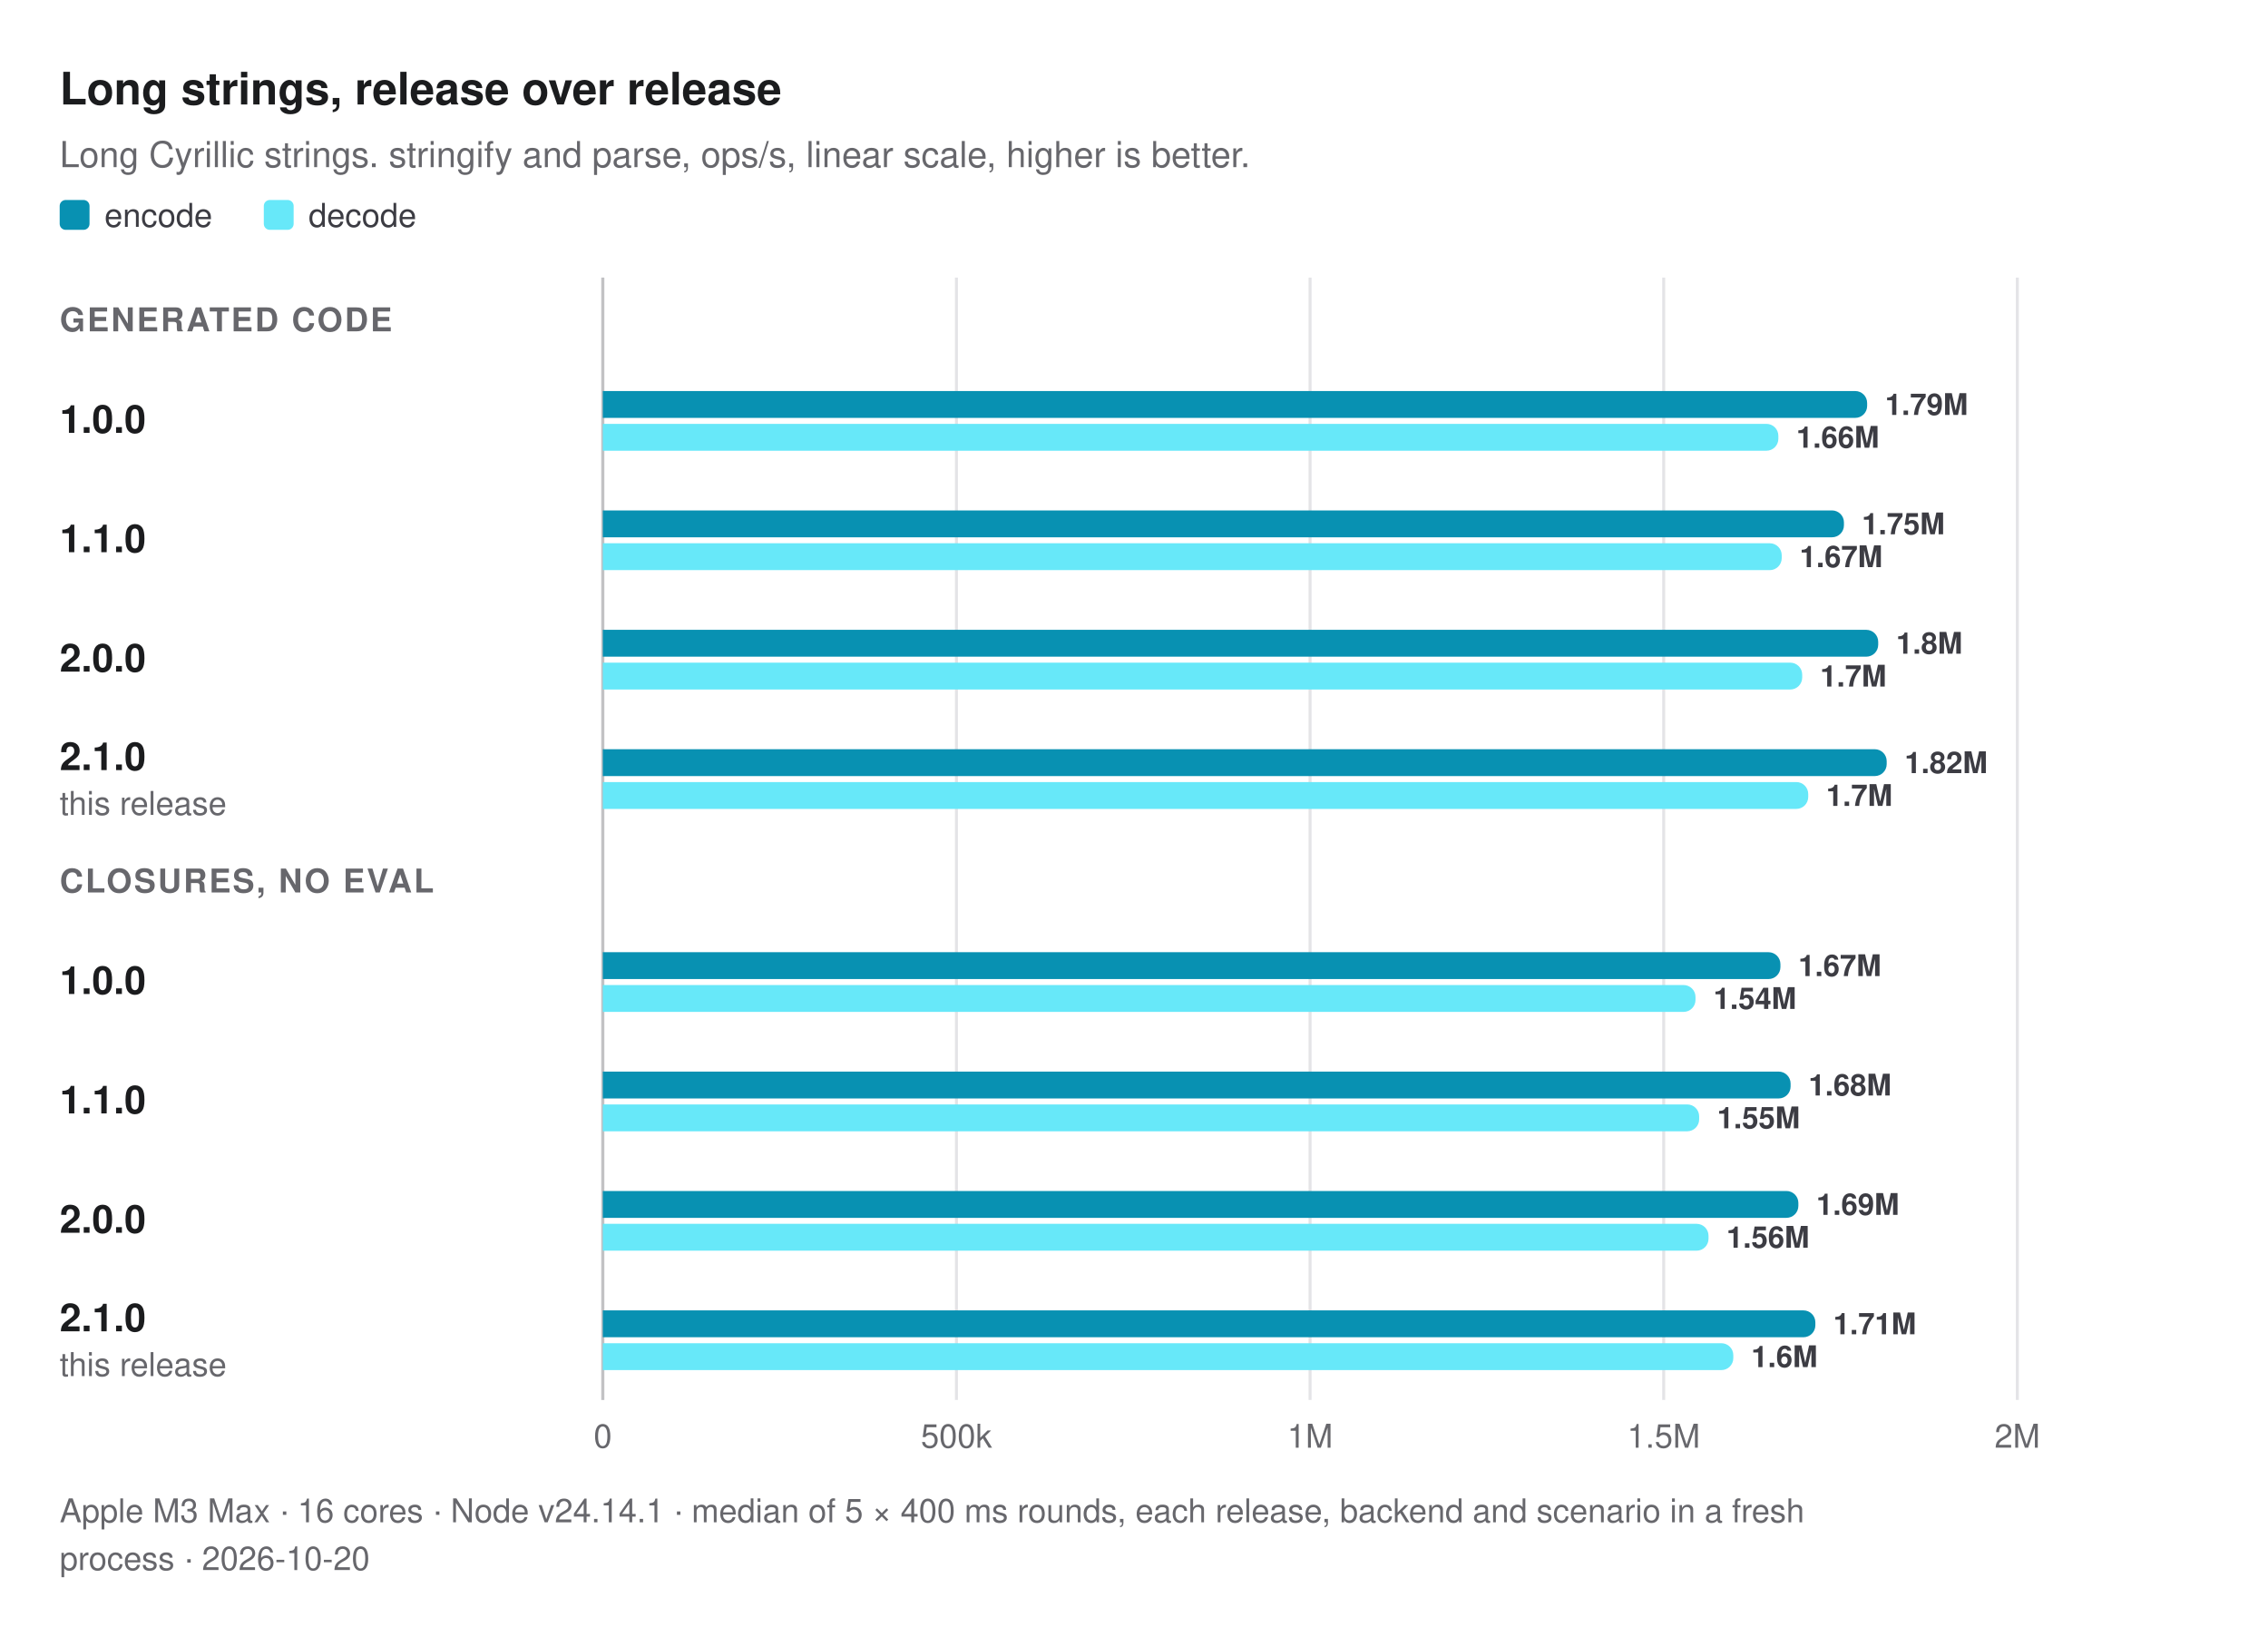
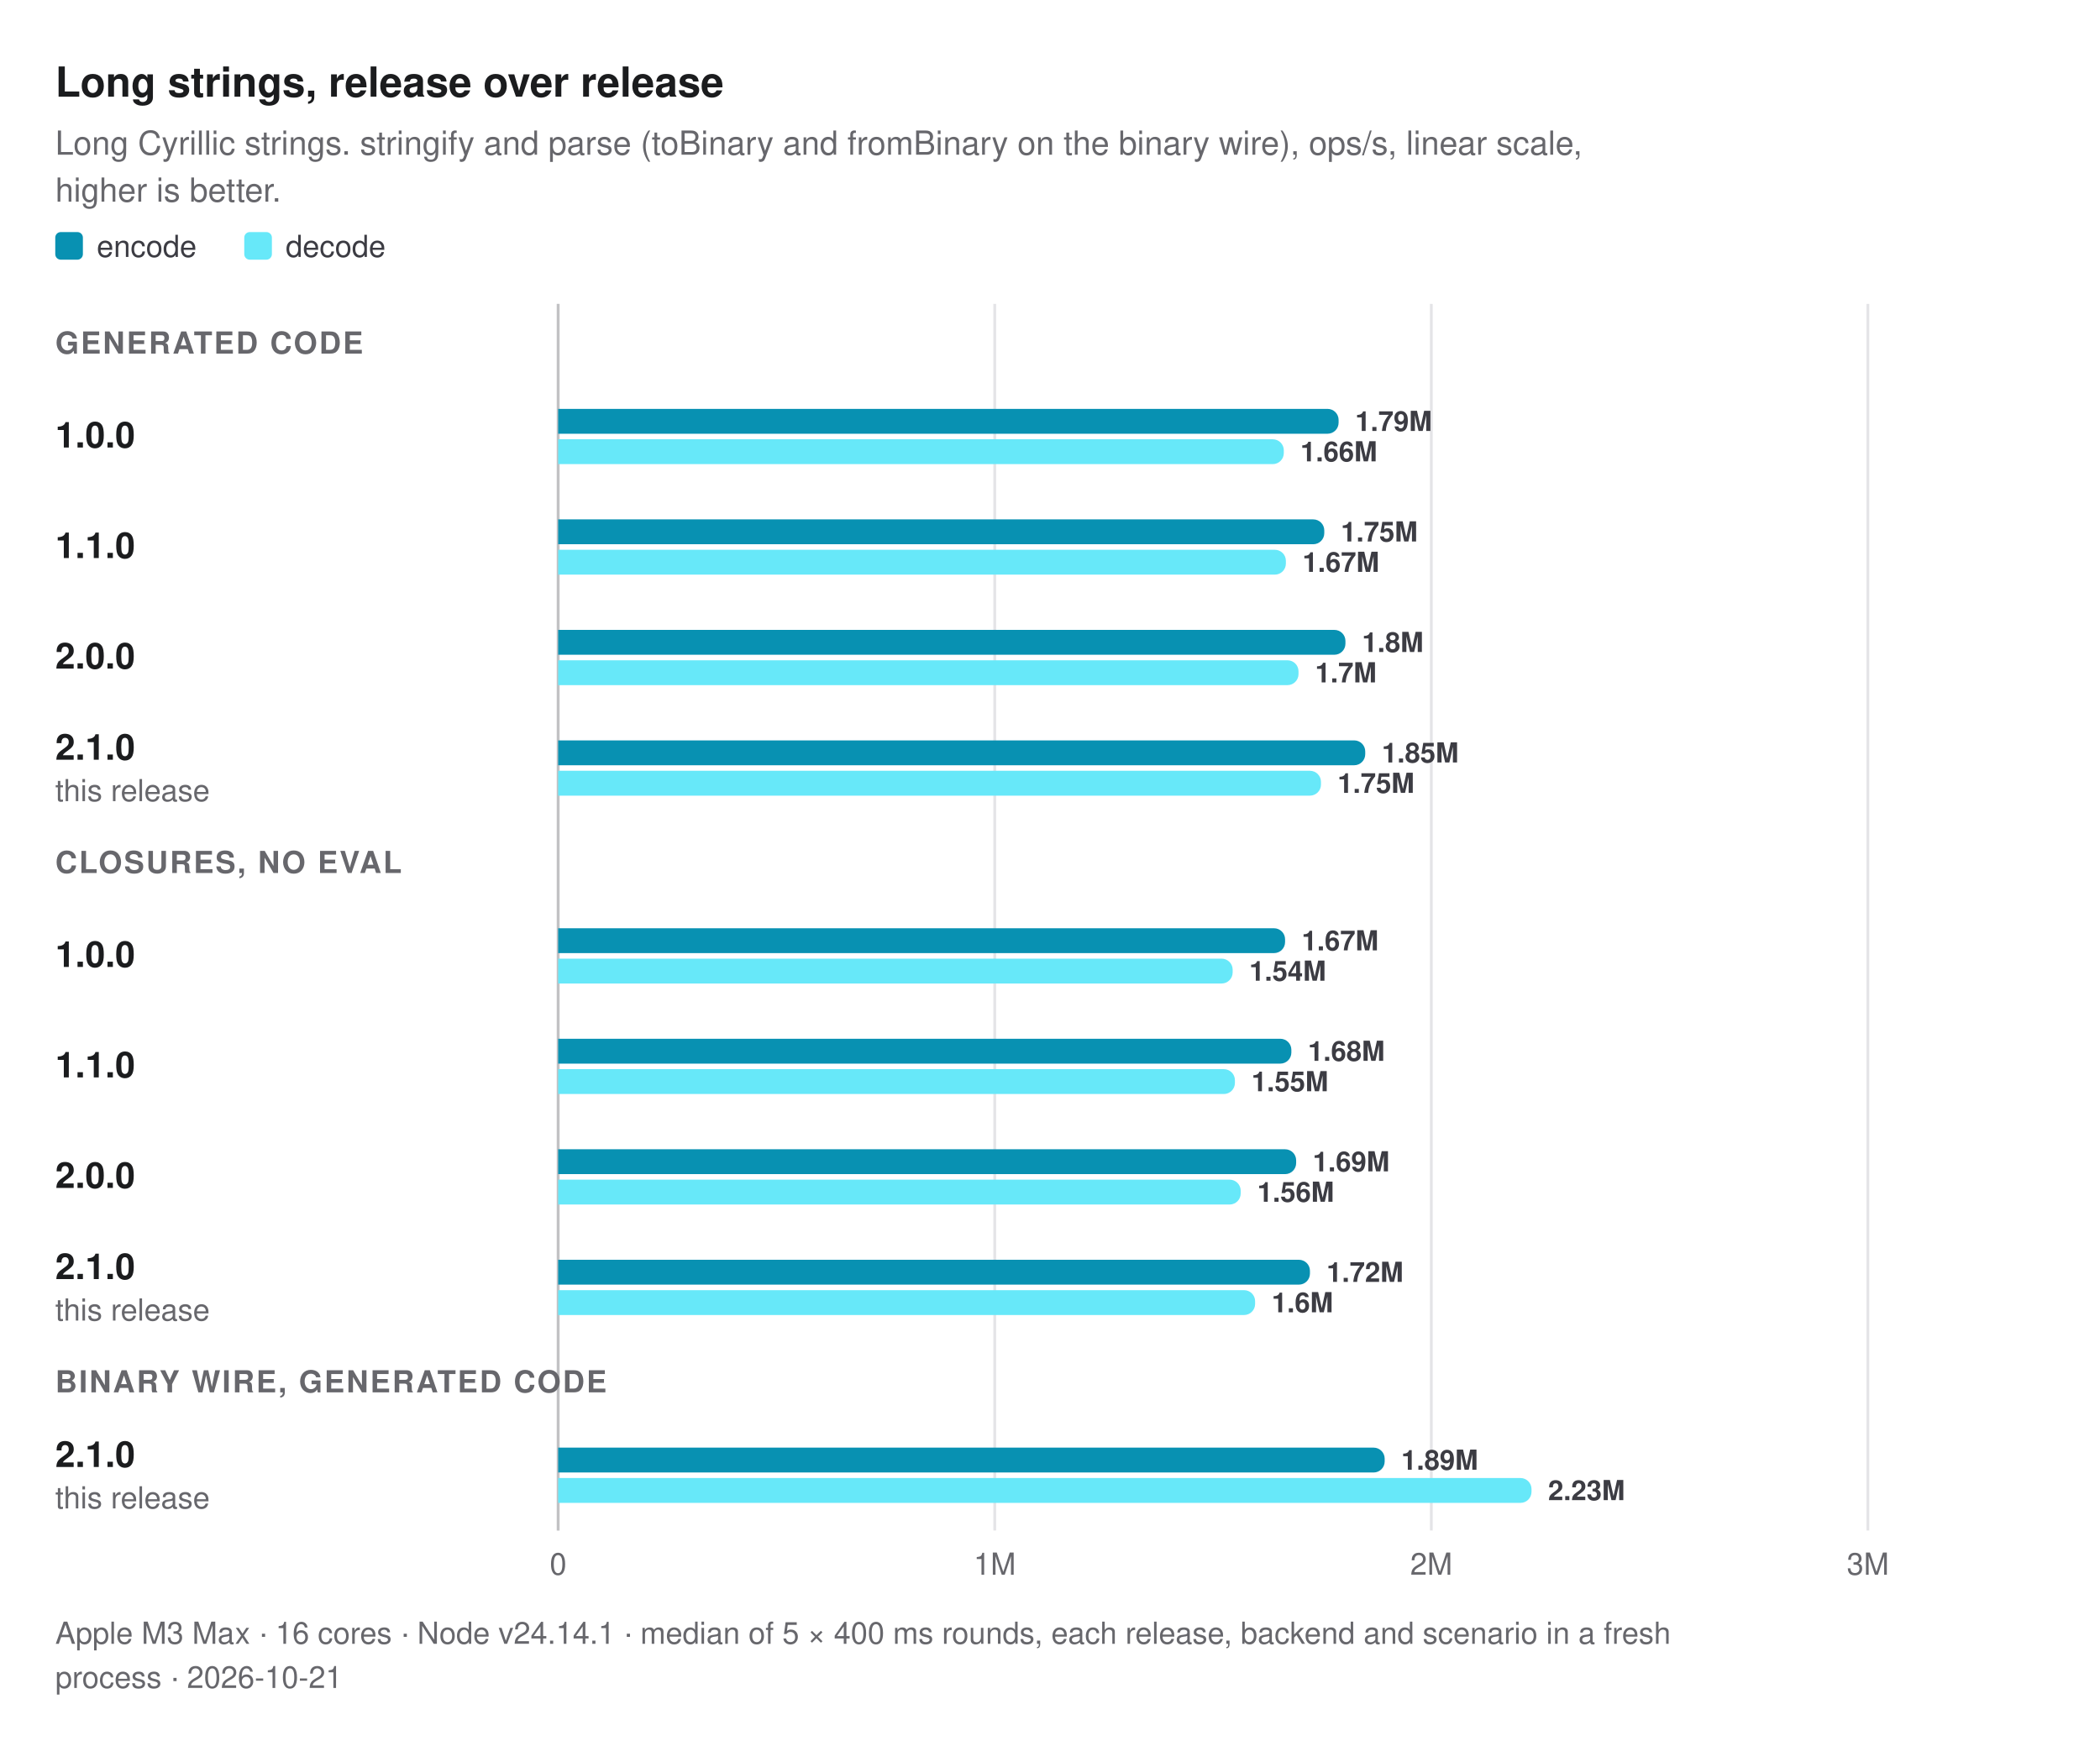
- <svg xmlns="http://www.w3.org/2000/svg" width="760" height="545" viewBox="0 0 760 545" role="img" aria-label="Long strings, release over release. Long Cyrillic strings. stringify and parse, ops/s, linear scale, higher is better.">
+ <svg xmlns="http://www.w3.org/2000/svg" width="760" height="630" viewBox="0 0 760 630" role="img" aria-label="Long strings, release over release. Long Cyrillic strings. stringify and parse (toBinary and fromBinary on the binary wire), ops/s, linear scale, higher is better.">
  <style>
  text { font-family: -apple-system, BlinkMacSystemFont, "Segoe UI", Helvetica, Arial, sans-serif; }
  .title { font-size: 15px; font-weight: 700; fill: #1b1c1e; }
  .subtitle, .caption { font-size: 12px; fill: #67676c; }
  .caption { font-size: 11px; }
  .group { font-size: 11px; font-weight: 600; letter-spacing: 0.06em; fill: #67676c; }
  .label { font-size: 13px; font-weight: 600; fill: #1b1c1e; }
  .label.primary, .label.secondary { font-weight: 700; }
  .sublabel { font-size: 11px; fill: #67676c; }
  .value { font-size: 12px; font-weight: 600; fill: #3c3c43; font-variant-numeric: tabular-nums; }
  .value.small { font-size: 10px; }
  .legend { font-size: 11px; fill: #3c3c43; }
  .tick { font-size: 11px; fill: #67676c; font-variant-numeric: tabular-nums; }
  .grid { stroke: #e4e4e7; stroke-width: 1; }
  .axis { stroke: #c2c2c4; stroke-width: 1; }
  .ref { stroke: #67676c; stroke-width: 1; stroke-dasharray: 3 3; }
  .bar { fill: #c9cad1; }
  .bar.primary { fill: #0891b2; }
  .bar.secondary { fill: #67e8f9; }
  @media (prefers-color-scheme: dark) {
    .title, .label { fill: #dfdfd6; }
    .subtitle, .caption, .group, .sublabel, .tick { fill: #98989f; }
    .value, .legend { fill: #c2c2c4; }
    .grid { stroke: #2e2e32; }
    .axis { stroke: #48484c; }
    .ref { stroke: #98989f; }
    .bar { fill: #4a4b53; }
    .bar.primary { fill: #22d3ee; }
    .bar.secondary { fill: #0e7490; }
  }
</style>
  <text class="title" x="20" y="35">Long strings, release over release</text>
-   <text class="subtitle" x="20" y="56">Long Cyrillic strings. stringify and parse, ops/s, linear scale, higher is better.</text>
-   <rect class="bar primary" x="20" y="67" width="10" height="10" rx="2" />
-   <text class="legend" x="35" y="76">encode</text>
-   <rect class="bar secondary" x="88.4" y="67" width="10" height="10" rx="2" />
-   <text class="legend" x="103.4" y="76">decode</text>
-   <line class="grid" x1="202" y1="93" x2="202" y2="469" />
-   <text class="tick" x="202" y="485" text-anchor="middle">0</text>
-   <line class="grid" x1="320.5" y1="93" x2="320.5" y2="469" />
-   <text class="tick" x="320.5" y="485" text-anchor="middle">500k</text>
-   <line class="grid" x1="439" y1="93" x2="439" y2="469" />
-   <text class="tick" x="439" y="485" text-anchor="middle">1M</text>
-   <line class="grid" x1="557.5" y1="93" x2="557.5" y2="469" />
-   <text class="tick" x="557.5" y="485" text-anchor="middle">1.5M</text>
-   <line class="grid" x1="676" y1="93" x2="676" y2="469" />
-   <text class="tick" x="676" y="485" text-anchor="middle">2M</text>
-   <line class="axis" x1="202" y1="93" x2="202" y2="469" />
-   <text class="group" x="20" y="111">GENERATED CODE</text>
+   <text class="subtitle" x="20" y="56">Long Cyrillic strings. stringify and parse (toBinary and fromBinary on the binary wire), ops/s, linear scale,</text>
+   <text class="subtitle" x="20" y="73">higher is better.</text>
+   <rect class="bar primary" x="20" y="84" width="10" height="10" rx="2" />
+   <text class="legend" x="35" y="93">encode</text>
+   <rect class="bar secondary" x="88.4" y="84" width="10" height="10" rx="2" />
+   <text class="legend" x="103.4" y="93">decode</text>
+   <line class="grid" x1="202" y1="110" x2="202" y2="554" />
+   <text class="tick" x="202" y="570" text-anchor="middle">0</text>
+   <line class="grid" x1="360" y1="110" x2="360" y2="554" />
+   <text class="tick" x="360" y="570" text-anchor="middle">1M</text>
+   <line class="grid" x1="518" y1="110" x2="518" y2="554" />
+   <text class="tick" x="518" y="570" text-anchor="middle">2M</text>
+   <line class="grid" x1="676" y1="110" x2="676" y2="554" />
+   <text class="tick" x="676" y="570" text-anchor="middle">3M</text>
+   <line class="axis" x1="202" y1="110" x2="202" y2="554" />
+   <text class="group" x="20" y="128">GENERATED CODE</text>
  <g>
-     <text class="label" x="20" y="145">1.0.0</text>
-     <path class="bar primary" d="M202,131H621.673A4,4 0 0 1 625.673,135V136A4,4 0 0 1 621.673,140H202Z" />
-     <text class="value small" x="631.673" y="139">1.79M</text>
-     <path class="bar secondary" d="M202,142H591.924A4,4 0 0 1 595.924,146V147A4,4 0 0 1 591.924,151H202Z" />
-     <text class="value small" x="601.924" y="150">1.66M</text>
+     <text class="label" x="20" y="162">1.0.0</text>
+     <path class="bar primary" d="M202,148H480.449A4,4 0 0 1 484.449,152V153A4,4 0 0 1 480.449,157H202Z" />
+     <text class="value small" x="490.449" y="156">1.79M</text>
+     <path class="bar secondary" d="M202,159H460.616A4,4 0 0 1 464.616,163V164A4,4 0 0 1 460.616,168H202Z" />
+     <text class="value small" x="470.616" y="167">1.66M</text>
  </g>
  <g>
-     <text class="label" x="20" y="185">1.1.0</text>
-     <path class="bar primary" d="M202,171H613.899A4,4 0 0 1 617.899,175V176A4,4 0 0 1 613.899,180H202Z" />
-     <text class="value small" x="623.899" y="179">1.75M</text>
-     <path class="bar secondary" d="M202,182H593.05A4,4 0 0 1 597.05,186V187A4,4 0 0 1 593.05,191H202Z" />
-     <text class="value small" x="603.05" y="190">1.67M</text>
+     <text class="label" x="20" y="202">1.1.0</text>
+     <path class="bar primary" d="M202,188H475.266A4,4 0 0 1 479.266,192V193A4,4 0 0 1 475.266,197H202Z" />
+     <text class="value small" x="485.266" y="196">1.75M</text>
+     <path class="bar secondary" d="M202,199H461.367A4,4 0 0 1 465.367,203V204A4,4 0 0 1 461.367,208H202Z" />
+     <text class="value small" x="471.367" y="207">1.67M</text>
  </g>
  <g>
-     <text class="label" x="20" y="225">2.0.0</text>
-     <path class="bar primary" d="M202,211H625.382A4,4 0 0 1 629.382,215V216A4,4 0 0 1 625.382,220H202Z" />
-     <text class="value small" x="635.382" y="219">1.8M</text>
-     <path class="bar secondary" d="M202,222H599.911A4,4 0 0 1 603.911,226V227A4,4 0 0 1 599.911,231H202Z" />
-     <text class="value small" x="609.911" y="230">1.7M</text>
+     <text class="label" x="20" y="242">2.0.0</text>
+     <path class="bar primary" d="M202,228H482.921A4,4 0 0 1 486.921,232V233A4,4 0 0 1 482.921,237H202Z" />
+     <text class="value small" x="492.921" y="236">1.8M</text>
+     <path class="bar secondary" d="M202,239H465.94A4,4 0 0 1 469.94,243V244A4,4 0 0 1 465.94,248H202Z" />
+     <text class="value small" x="475.94" y="247">1.7M</text>
  </g>
  <g>
-     <text class="label" x="20" y="258">2.1.0</text>
-     <text class="sublabel" x="20" y="273">this release</text>
-     <path class="bar primary" d="M202,251H628.225A4,4 0 0 1 632.225,255V256A4,4 0 0 1 628.225,260H202Z" />
-     <text class="value small" x="638.225" y="259">1.82M</text>
-     <path class="bar secondary" d="M202,262H601.931A4,4 0 0 1 605.931,266V267A4,4 0 0 1 601.931,271H202Z" />
-     <text class="value small" x="611.931" y="270">1.7M</text>
+     <text class="label" x="20" y="275">2.1.0</text>
+     <text class="sublabel" x="20" y="290">this release</text>
+     <path class="bar primary" d="M202,268H490.087A4,4 0 0 1 494.087,272V273A4,4 0 0 1 490.087,277H202Z" />
+     <text class="value small" x="500.087" y="276">1.85M</text>
+     <path class="bar secondary" d="M202,279H474.065A4,4 0 0 1 478.065,283V284A4,4 0 0 1 474.065,288H202Z" />
+     <text class="value small" x="484.065" y="287">1.75M</text>
  </g>
-   <text class="group" x="20" y="299">CLOSURES, NO EVAL</text>
+   <text class="group" x="20" y="316">CLOSURES, NO EVAL</text>
  <g>
-     <text class="label" x="20" y="333">1.0.0</text>
-     <path class="bar primary" d="M202,319H592.615A4,4 0 0 1 596.615,323V324A4,4 0 0 1 592.615,328H202Z" />
-     <text class="value small" x="602.615" y="327">1.67M</text>
-     <path class="bar secondary" d="M202,330H564.159A4,4 0 0 1 568.159,334V335A4,4 0 0 1 564.159,339H202Z" />
-     <text class="value small" x="574.159" y="338">1.54M</text>
+     <text class="label" x="20" y="350">1.0.0</text>
+     <path class="bar primary" d="M202,336H461.077A4,4 0 0 1 465.077,340V341A4,4 0 0 1 461.077,345H202Z" />
+     <text class="value small" x="471.077" y="344">1.67M</text>
+     <path class="bar secondary" d="M202,347H442.106A4,4 0 0 1 446.106,351V352A4,4 0 0 1 442.106,356H202Z" />
+     <text class="value small" x="452.106" y="355">1.54M</text>
  </g>
  <g>
-     <text class="label" x="20" y="373">1.1.0</text>
-     <path class="bar primary" d="M202,359H596.025A4,4 0 0 1 600.025,363V364A4,4 0 0 1 596.025,368H202Z" />
-     <text class="value small" x="606.025" y="367">1.68M</text>
-     <path class="bar secondary" d="M202,370H565.385A4,4 0 0 1 569.385,374V375A4,4 0 0 1 565.385,379H202Z" />
-     <text class="value small" x="575.385" y="378">1.55M</text>
+     <text class="label" x="20" y="390">1.1.0</text>
+     <path class="bar primary" d="M202,376H463.35A4,4 0 0 1 467.35,380V381A4,4 0 0 1 463.35,385H202Z" />
+     <text class="value small" x="473.35" y="384">1.68M</text>
+     <path class="bar secondary" d="M202,387H442.923A4,4 0 0 1 446.923,391V392A4,4 0 0 1 442.923,396H202Z" />
+     <text class="value small" x="452.923" y="395">1.55M</text>
  </g>
  <g>
-     <text class="label" x="20" y="413">2.0.0</text>
-     <path class="bar primary" d="M202,399H598.628A4,4 0 0 1 602.628,403V404A4,4 0 0 1 598.628,408H202Z" />
-     <text class="value small" x="608.628" y="407">1.69M</text>
-     <path class="bar secondary" d="M202,410H568.522A4,4 0 0 1 572.522,414V415A4,4 0 0 1 568.522,419H202Z" />
-     <text class="value small" x="578.522" y="418">1.56M</text>
+     <text class="label" x="20" y="430">2.0.0</text>
+     <path class="bar primary" d="M202,416H465.085A4,4 0 0 1 469.085,420V421A4,4 0 0 1 465.085,425H202Z" />
+     <text class="value small" x="475.085" y="424">1.69M</text>
+     <path class="bar secondary" d="M202,427H445.015A4,4 0 0 1 449.015,431V432A4,4 0 0 1 445.015,436H202Z" />
+     <text class="value small" x="455.015" y="435">1.56M</text>
  </g>
  <g>
-     <text class="label" x="20" y="446">2.1.0</text>
-     <text class="sublabel" x="20" y="461">this release</text>
-     <path class="bar primary" d="M202,439H604.322A4,4 0 0 1 608.322,443V444A4,4 0 0 1 604.322,448H202Z" />
-     <text class="value small" x="614.322" y="447">1.71M</text>
-     <path class="bar secondary" d="M202,450H576.828A4,4 0 0 1 580.828,454V455A4,4 0 0 1 576.828,459H202Z" />
-     <text class="value small" x="586.828" y="458">1.6M</text>
+     <text class="label" x="20" y="463">2.1.0</text>
+     <text class="sublabel" x="20" y="478">this release</text>
+     <path class="bar primary" d="M202,456H470.08A4,4 0 0 1 474.08,460V461A4,4 0 0 1 470.08,465H202Z" />
+     <text class="value small" x="480.08" y="464">1.72M</text>
+     <path class="bar secondary" d="M202,467H450.229A4,4 0 0 1 454.229,471V472A4,4 0 0 1 450.229,476H202Z" />
+     <text class="value small" x="460.229" y="475">1.6M</text>
  </g>
-   <text class="caption" x="20" y="510">Apple M3 Max · 16 cores · Node v24.14.1 · median of 5 × 400 ms rounds, each release, backend and scenario in a fresh</text>
-   <text class="caption" x="20" y="526">process · 2026-10-20</text>
+   <text class="group" x="20" y="504">BINARY WIRE, GENERATED CODE</text>
+   <g>
+     <text class="label" x="20" y="531">2.1.0</text>
+     <text class="sublabel" x="20" y="546">this release</text>
+     <path class="bar primary" d="M202,524H497.122A4,4 0 0 1 501.122,528V529A4,4 0 0 1 497.122,533H202Z" />
+     <text class="value small" x="507.122" y="532">1.89M</text>
+     <path class="bar secondary" d="M202,535H550.261A4,4 0 0 1 554.261,539V540A4,4 0 0 1 550.261,544H202Z" />
+     <text class="value small" x="560.261" y="543">2.23M</text>
+   </g>
+   <text class="caption" x="20" y="595">Apple M3 Max · 16 cores · Node v24.14.1 · median of 5 × 400 ms rounds, each release, backend and scenario in a fresh</text>
+   <text class="caption" x="20" y="611">process · 2026-10-21</text>
</svg>
